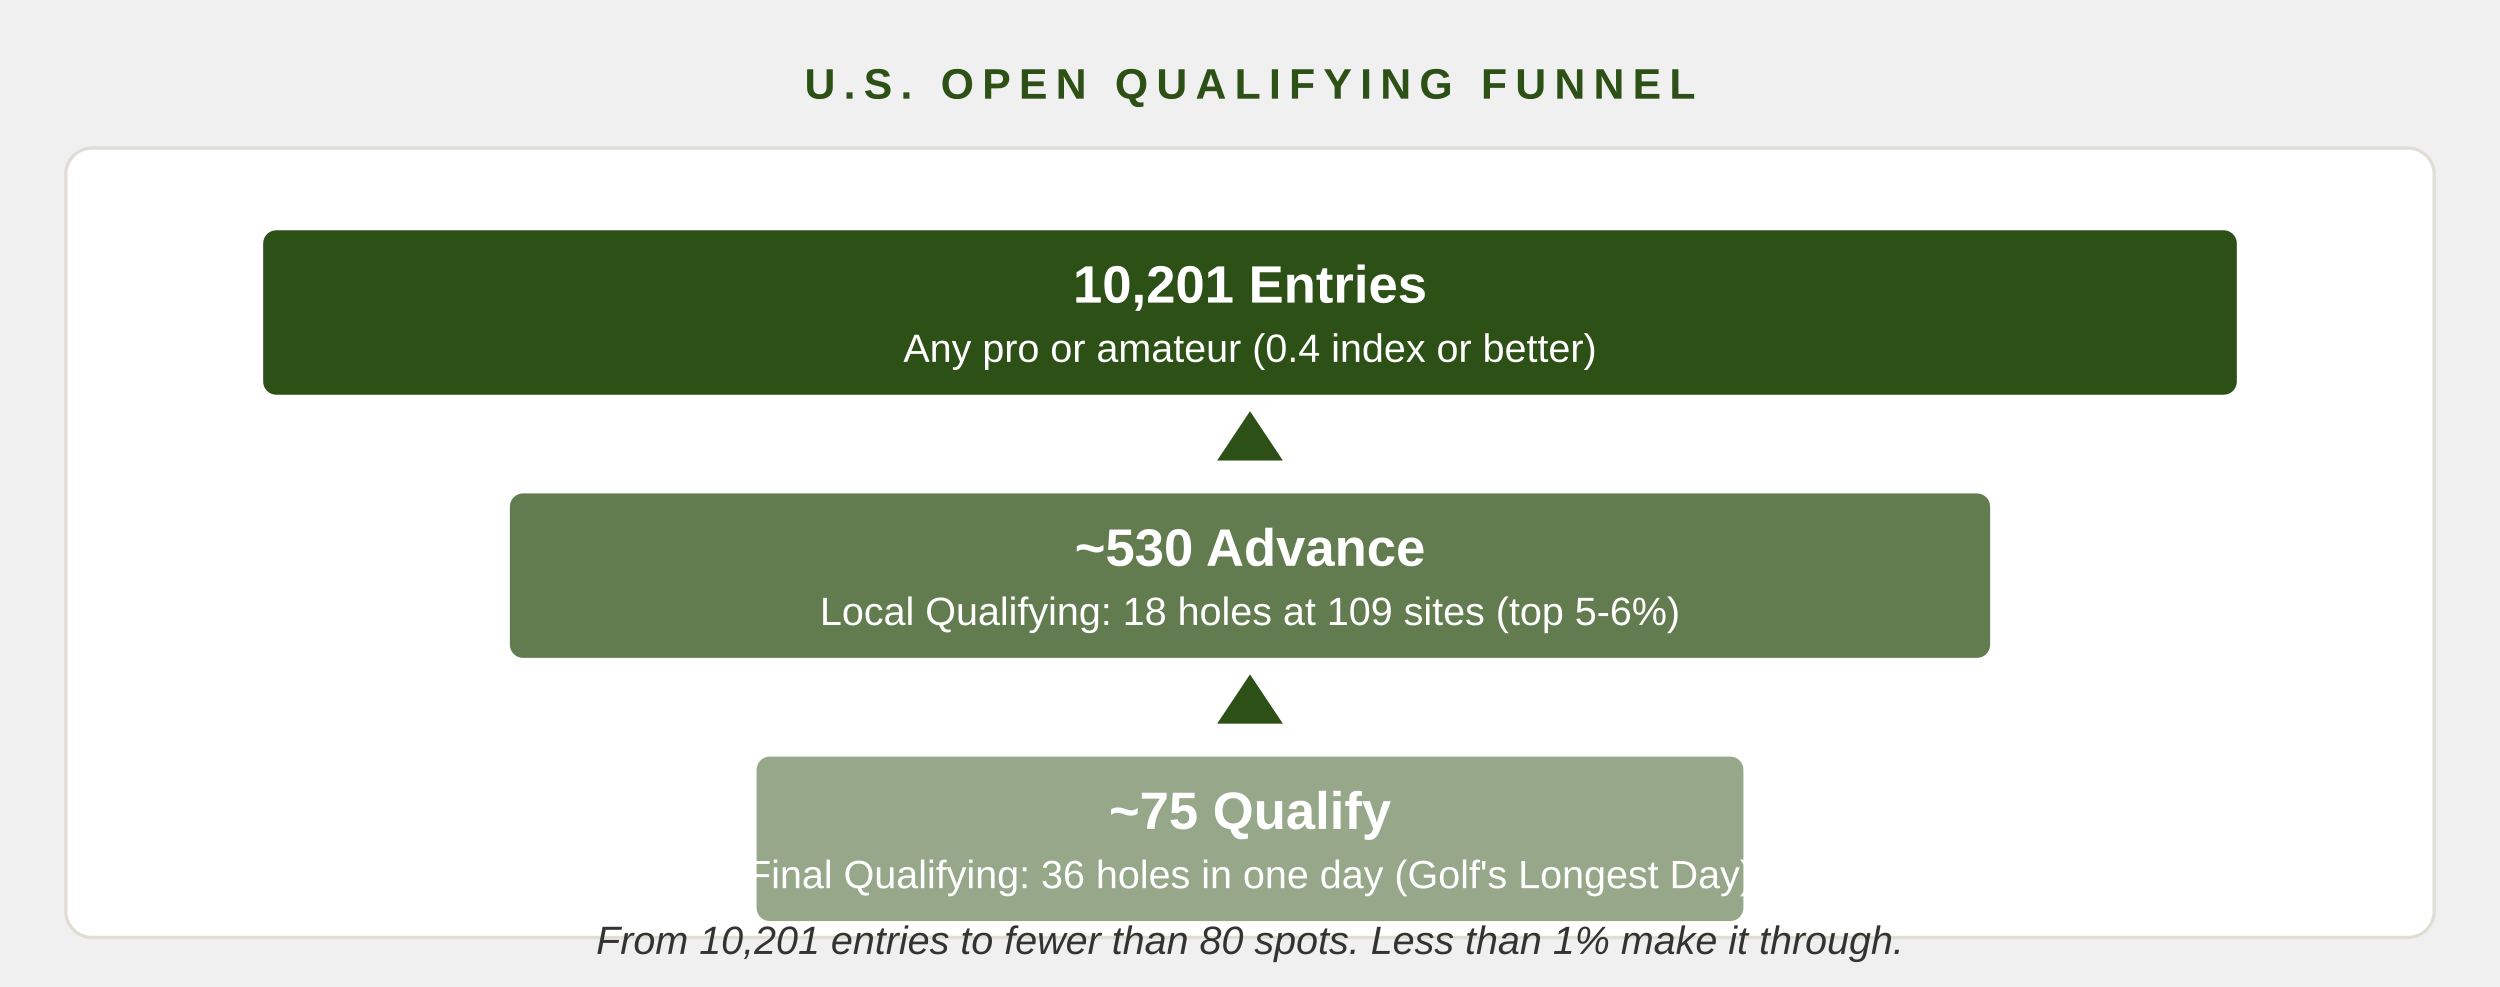
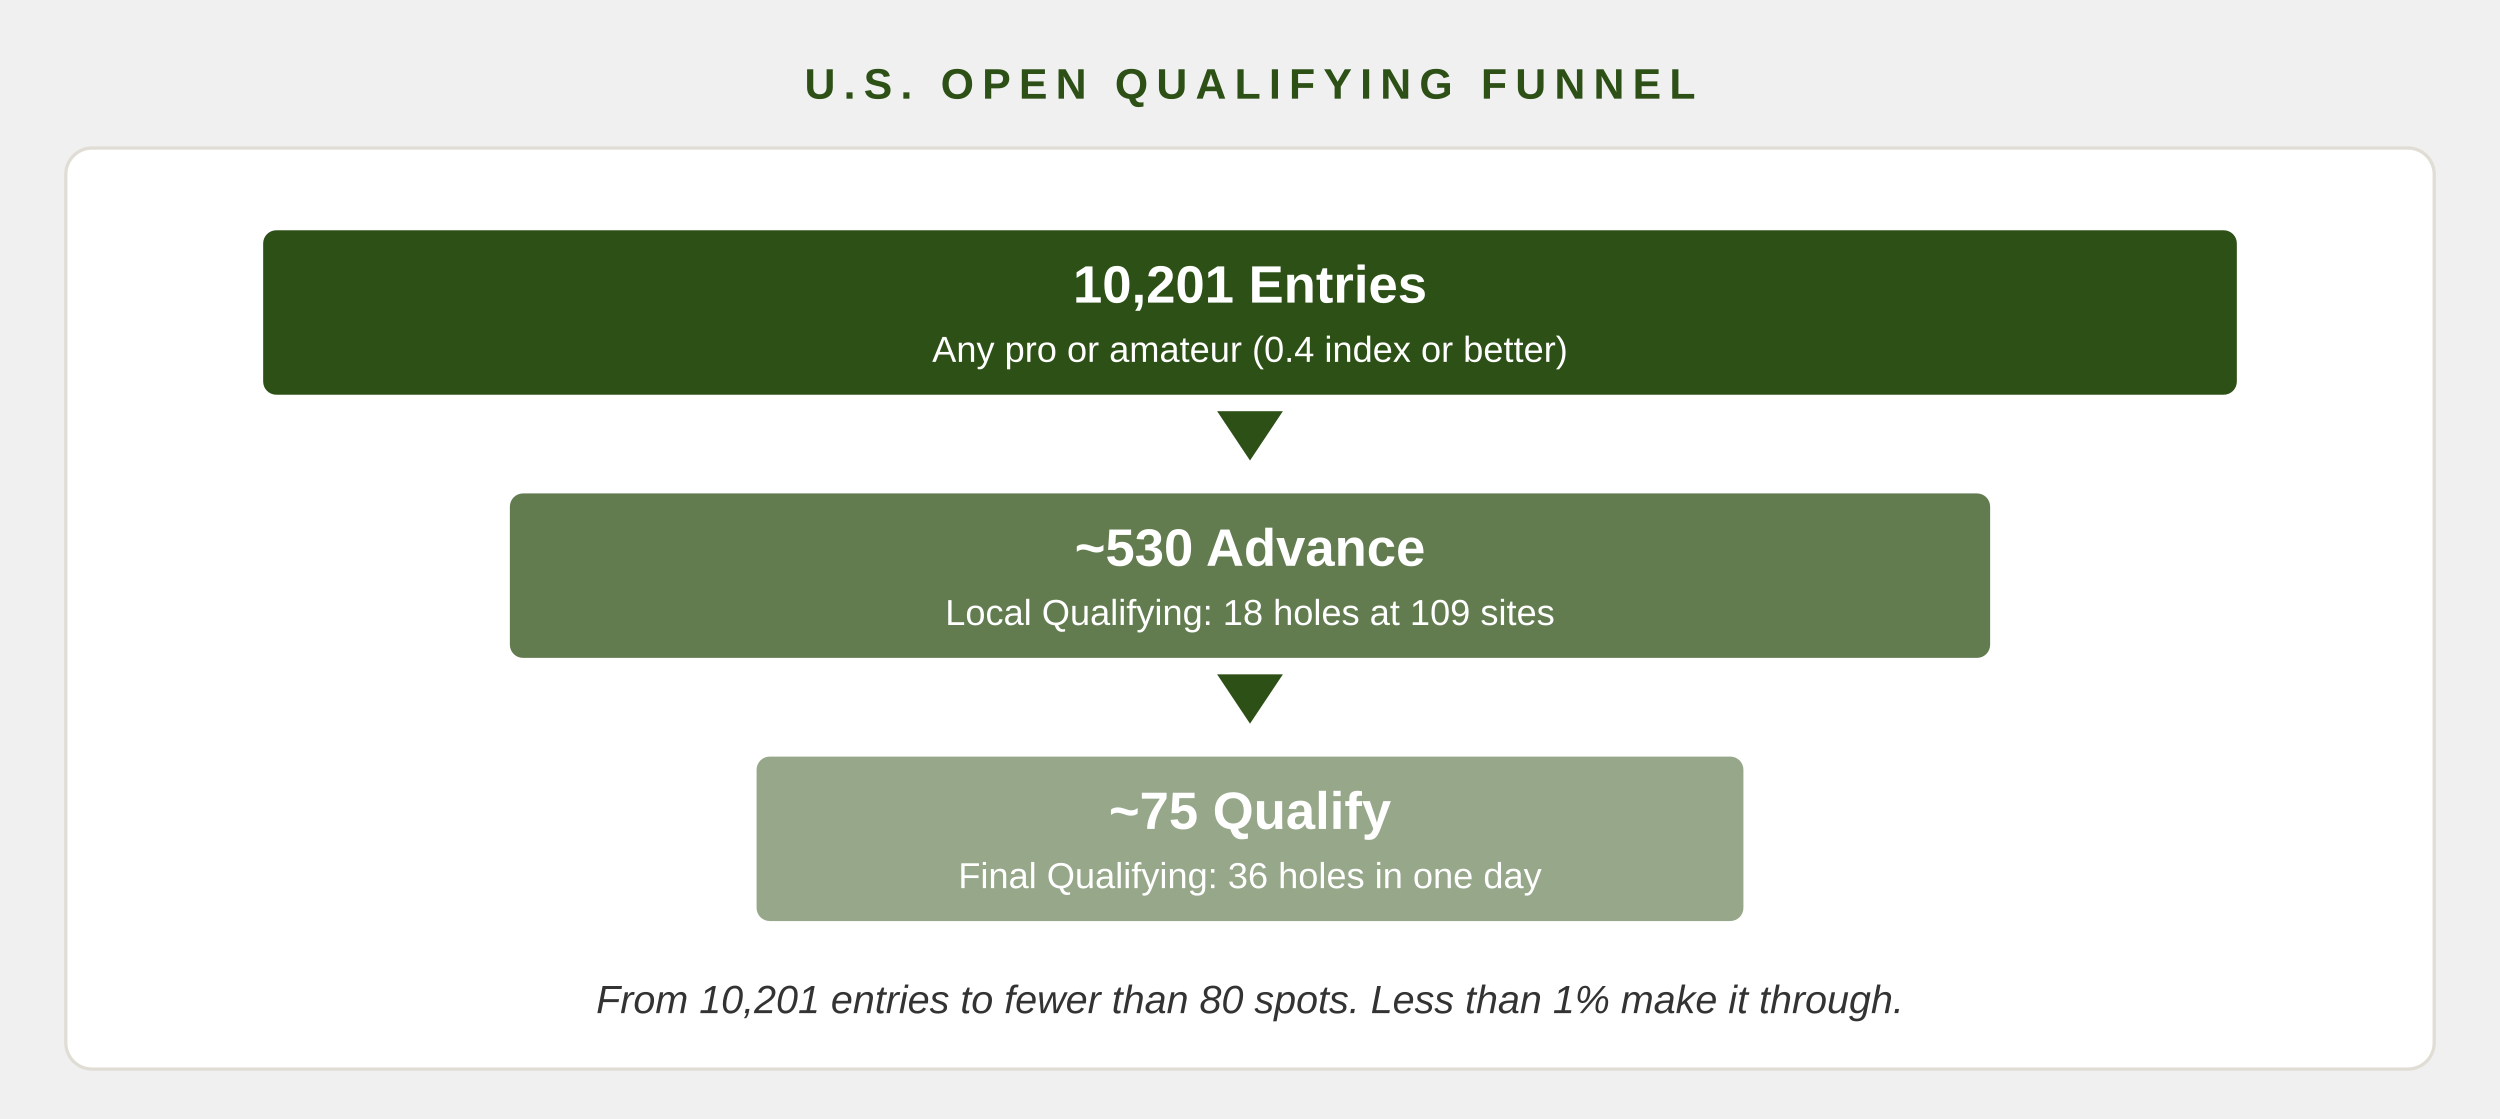
- <svg xmlns="http://www.w3.org/2000/svg" viewBox="0 0 760 300" style="font-family: Arial, Helvetica, sans-serif; background: #FAF8F3">
+ <svg xmlns="http://www.w3.org/2000/svg" viewBox="0 0 760 340" style="font-family: Arial, Helvetica, sans-serif; background: #FAF8F3">
  <text x="380" y="30" font-size="13" font-weight="bold" text-anchor="middle" fill="#2D5016" letter-spacing="2.5">U.S. OPEN QUALIFYING FUNNEL</text>
-   <rect x="20" y="45" width="720" height="240" rx="8" fill="white" stroke="#E0DDD5" stroke-width="1" />
+   <rect x="20" y="45" width="720" height="280" rx="8" fill="white" stroke="#E0DDD5" stroke-width="1" />
  <g>
    <rect x="80" y="70" width="600" height="50" rx="4" fill="#2D5016" opacity="1" />
    <text x="380" y="92" font-size="16" font-weight="bold" text-anchor="middle" fill="white">10,201 Entries</text>
-     <text x="380" y="110" font-size="12" text-anchor="middle" fill="white">Any pro or amateur (0.4 index or better)</text>
+     <text x="380" y="110" font-size="11" text-anchor="middle" fill="white">Any pro or amateur (0.4 index or better)</text>
  </g>
-   <polygon points="380,125 370,140 390,140" fill="#2D5016" />
+   <polygon points="370,125 390,125 380,140" fill="#2D5016" />
  <g>
    <rect x="155" y="150" width="450" height="50" rx="4" fill="#2D5016" opacity="0.75" />
    <text x="380" y="172" font-size="16" font-weight="bold" text-anchor="middle" fill="white">~530 Advance</text>
-     <text x="380" y="190" font-size="12" text-anchor="middle" fill="white">Local Qualifying: 18 holes at 109 sites (top 5-6%)</text>
+     <text x="380" y="190" font-size="11" text-anchor="middle" fill="white">Local Qualifying: 18 holes at 109 sites</text>
  </g>
-   <polygon points="380,205 370,220 390,220" fill="#2D5016" />
+   <polygon points="370,205 390,205 380,220" fill="#2D5016" />
  <g>
    <rect x="230" y="230" width="300" height="50" rx="4" fill="#2D5016" opacity="0.5" />
    <text x="380" y="252" font-size="16" font-weight="bold" text-anchor="middle" fill="white">~75 Qualify</text>
-     <text x="380" y="270" font-size="12" text-anchor="middle" fill="white">Final Qualifying: 36 holes in one day (Golf's Longest Day)</text>
+     <text x="380" y="270" font-size="11" text-anchor="middle" fill="white">Final Qualifying: 36 holes in one day</text>
  </g>
-   <text x="380" y="290" font-size="12" text-anchor="middle" fill="#333333" font-style="italic">From 10,201 entries to fewer than 80 spots. Less than 1% make it through.</text>
+   <text x="380" y="308" font-size="12" text-anchor="middle" fill="#333333" font-style="italic">From 10,201 entries to fewer than 80 spots. Less than 1% make it through.</text>
</svg>
